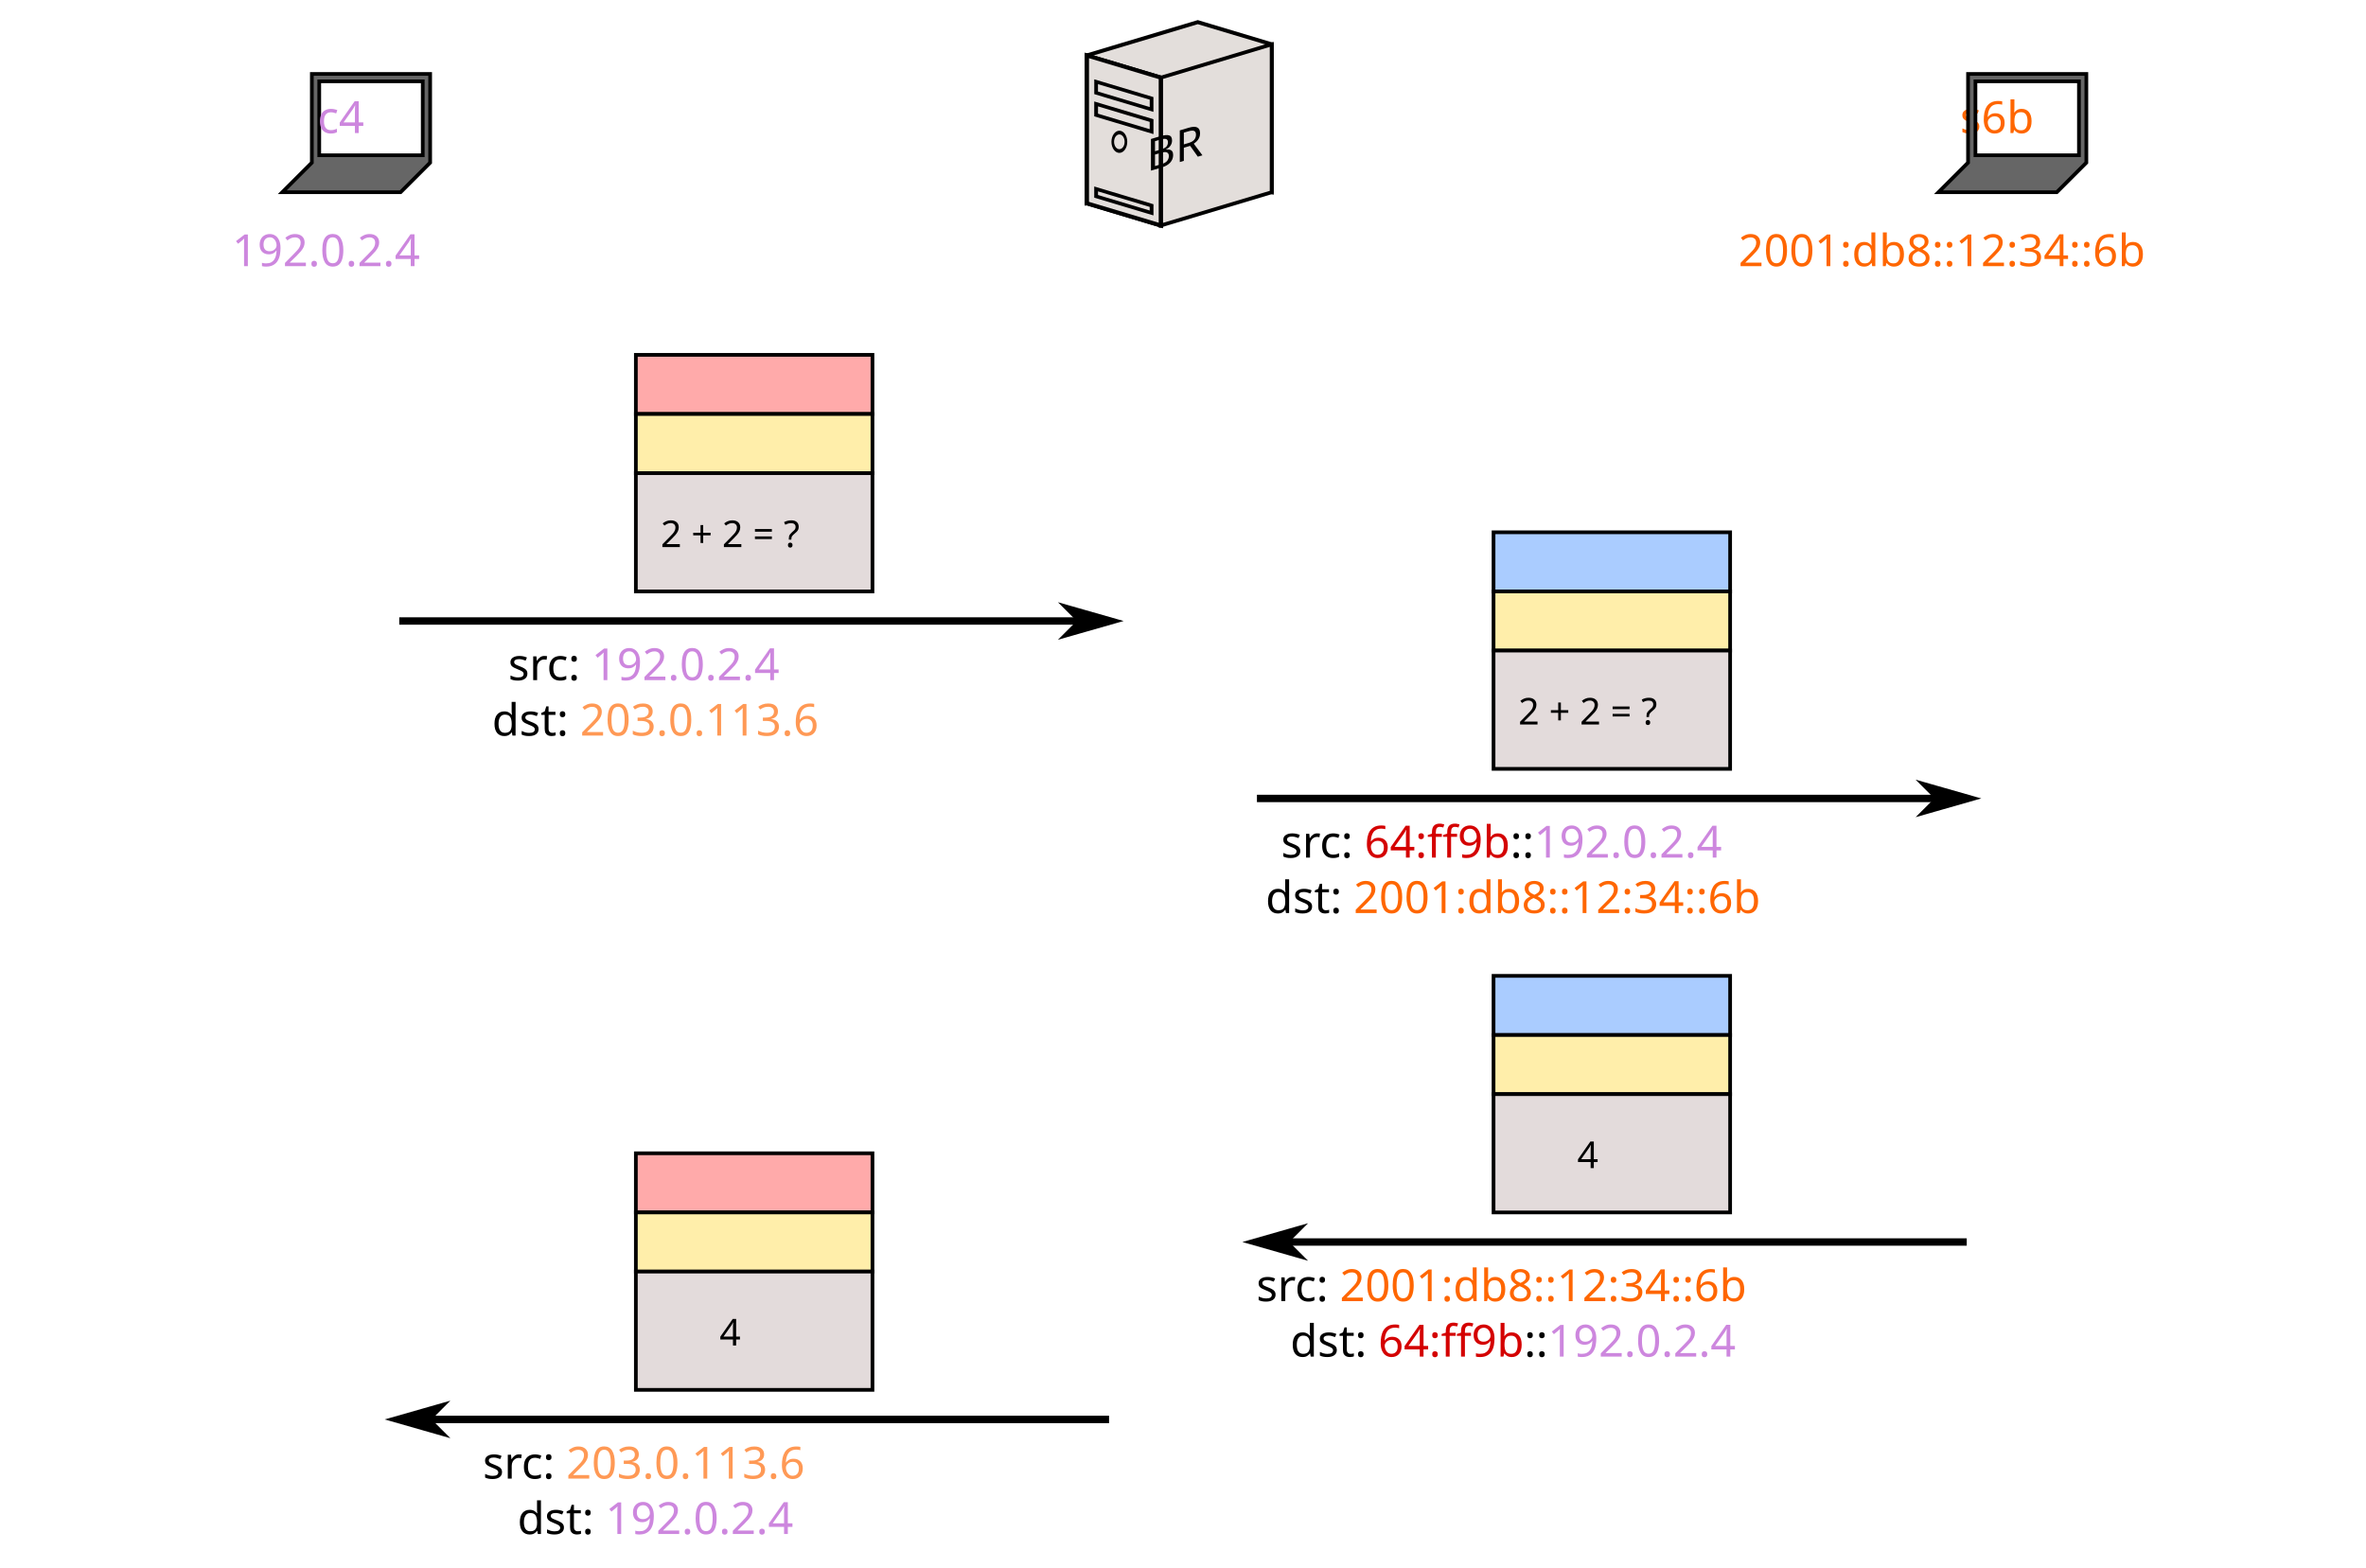
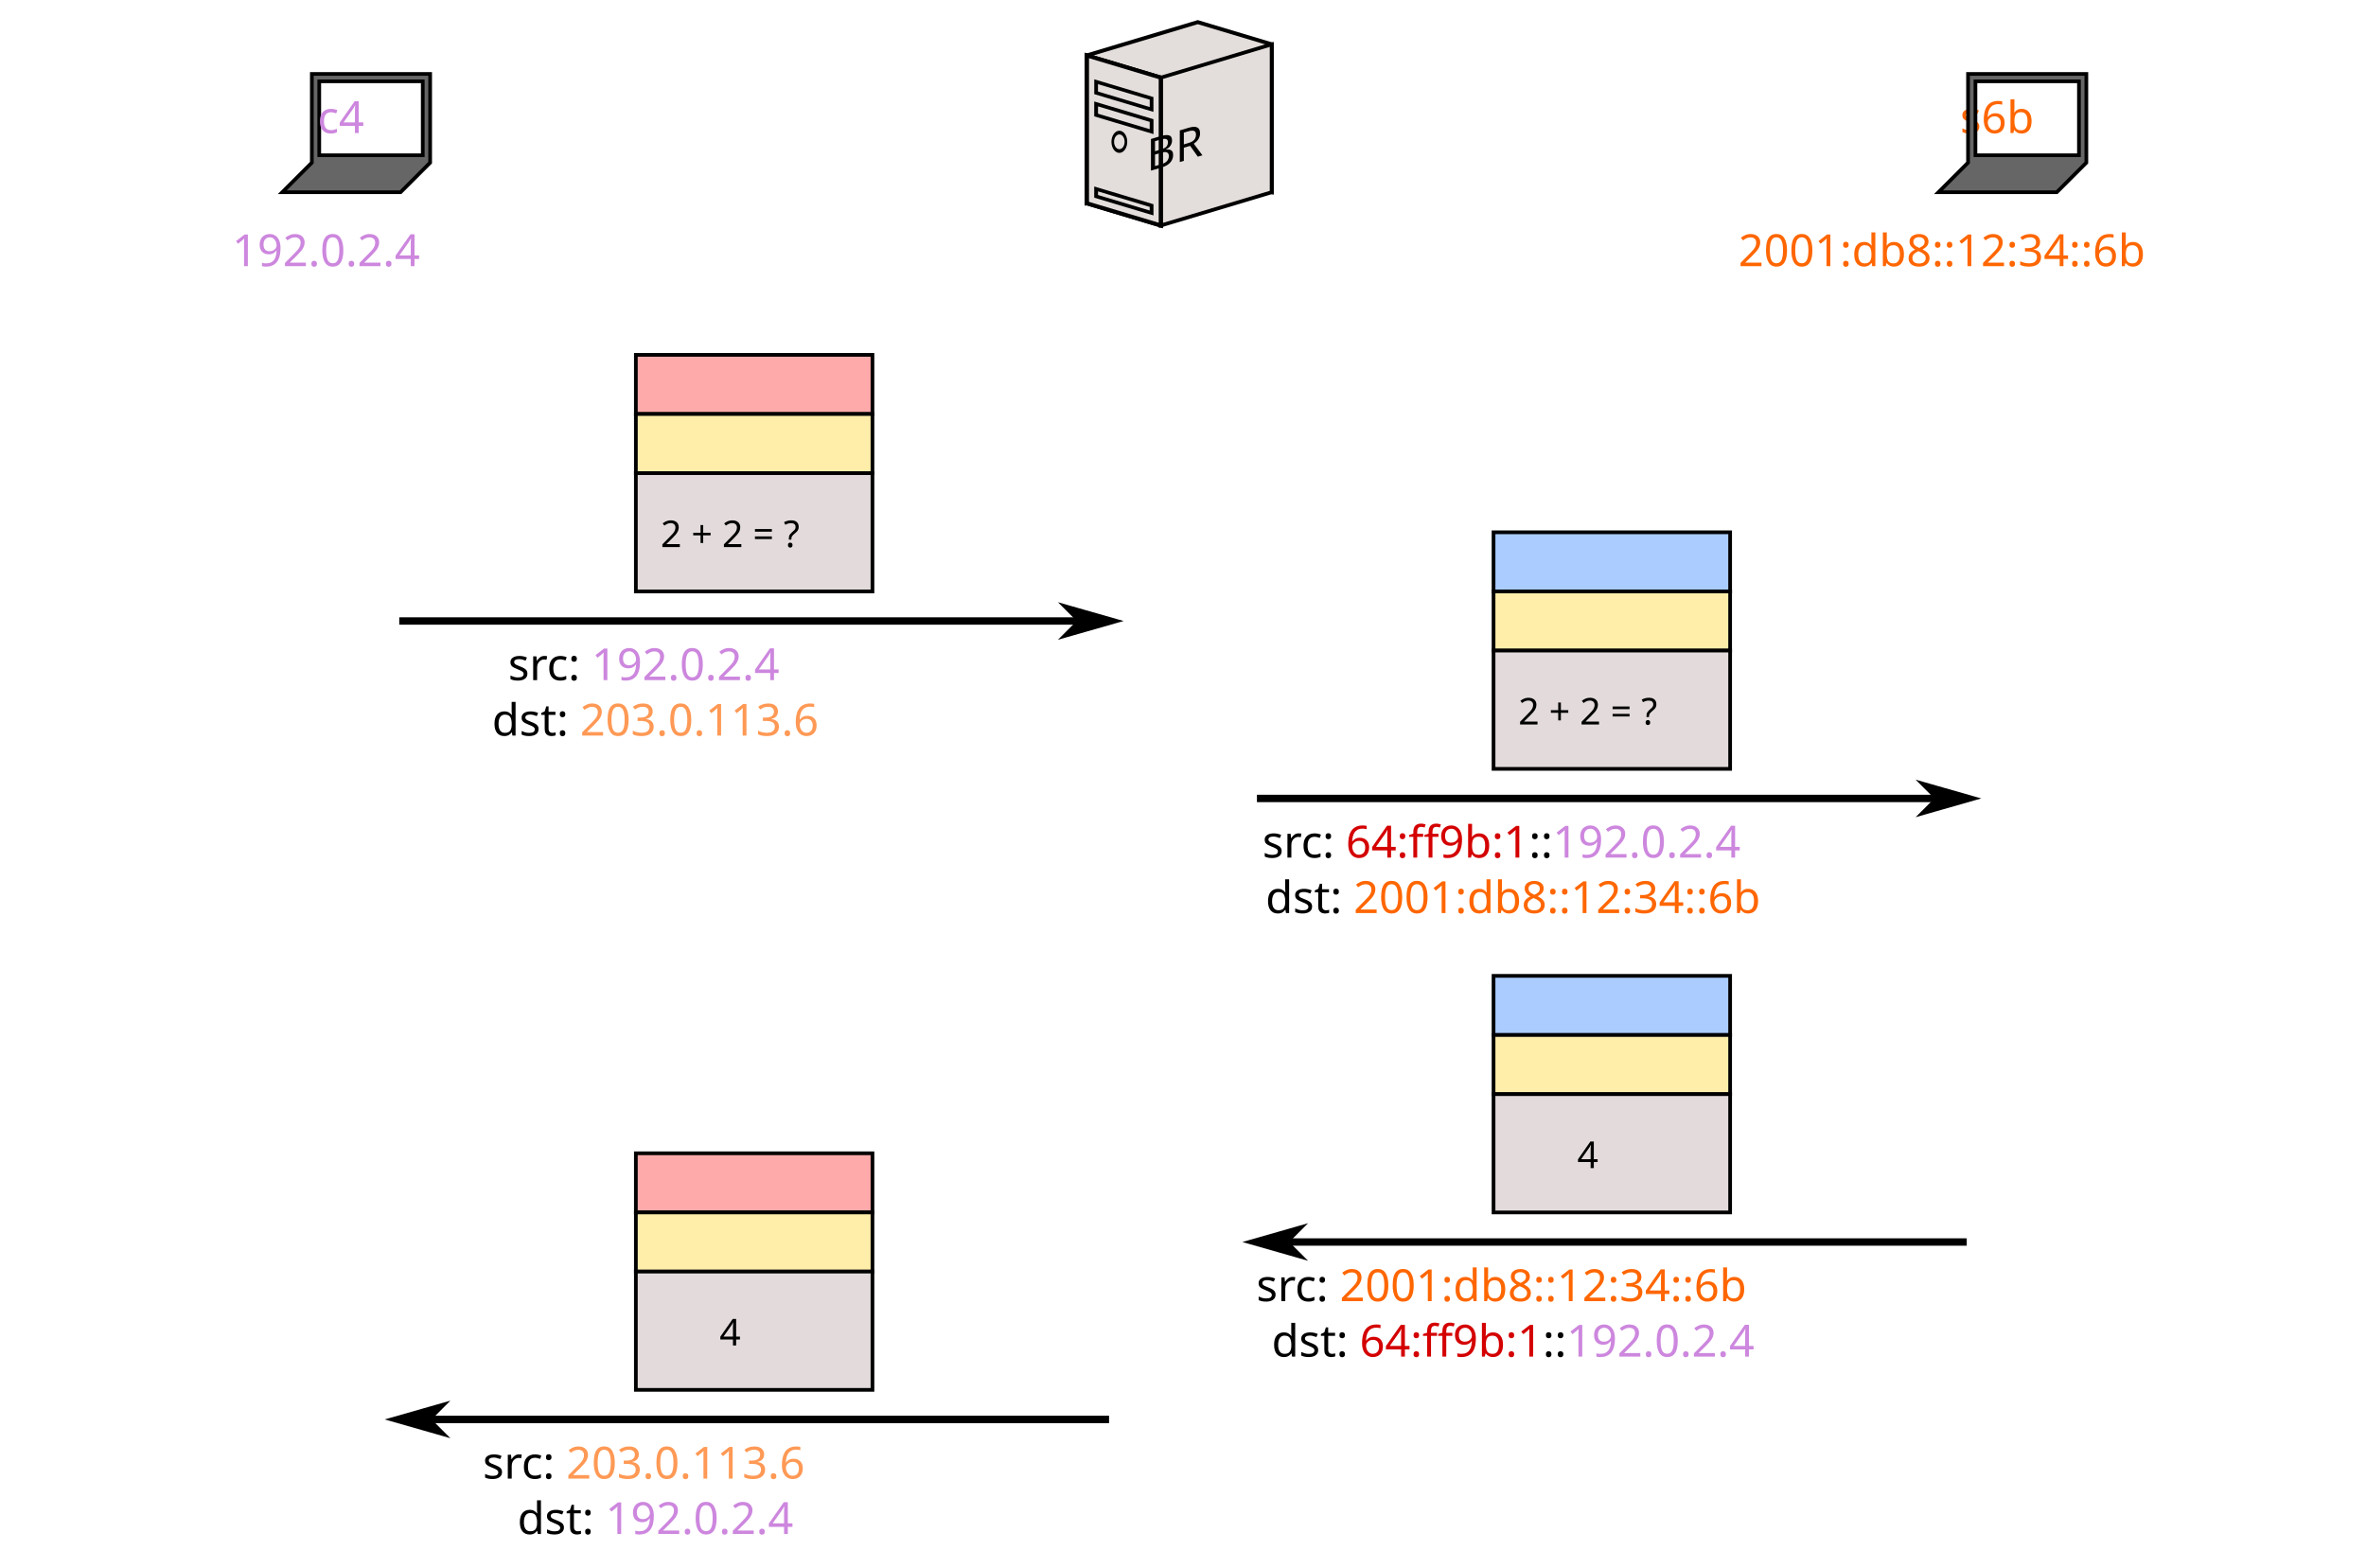
<svg xmlns="http://www.w3.org/2000/svg" xmlns:xlink="http://www.w3.org/1999/xlink" width="640" height="424" id="svg2" version="1.1">
  <defs id="defs4">
    <marker style="overflow:visible" id="marker1802" refX="0" refY="0" orient="auto">
      <path transform="matrix(0.4,0,0,0.4,4,0)" style="fill:#000000;fill-opacity:1;fill-rule:evenodd;stroke:#000000;stroke-width:1pt;stroke-opacity:1" d="M 0,0 5,-5 -12.5,0 5,5 Z" id="path1800" />
    </marker>
    <marker style="overflow:visible" id="Arrow1Mstart" refX="0" refY="0" orient="auto">
      <path transform="matrix(0.4,0,0,0.4,4,0)" style="fill:#000000;fill-opacity:1;fill-rule:evenodd;stroke:#000000;stroke-width:1pt;stroke-opacity:1" d="M 0,0 5,-5 -12.5,0 5,5 Z" id="path1326" />
    </marker>
    <marker style="overflow:visible" id="marker1092" refX="0" refY="0" orient="auto">
      <path transform="matrix(-0.4,0,0,-0.4,-4,0)" style="fill:#000000;fill-opacity:1;fill-rule:evenodd;stroke:#000000;stroke-width:1pt;stroke-opacity:1" d="M 0,0 5,-5 -12.5,0 5,5 Z" id="path1090" />
    </marker>
    <marker style="overflow:visible" id="Arrow1Mend" refX="0" refY="0" orient="auto">
      <path transform="matrix(-0.4,0,0,-0.4,-4,0)" style="fill:#000000;fill-opacity:1;fill-rule:evenodd;stroke:#000000;stroke-width:1pt;stroke-opacity:1" d="M 0,0 5,-5 -12.5,0 5,5 Z" id="path920" />
    </marker>
  </defs>
  <g id="layer1" transform="translate(0,-668.3622)" style="display:inline">
    <use x="0" y="0" xlink:href="#g1187" id="use1882" transform="translate(0,216)" width="100%" height="100%" />
    <use x="0" y="0" xlink:href="#g1192" id="use1644" transform="translate(0,120)" width="100%" height="100%" />
    <text xml:space="preserve" style="font-style:normal;font-weight:normal;line-height:0%;font-family:sans-serif;text-align:center;letter-spacing:0px;word-spacing:0px;text-anchor:middle;fill:#000000;fill-opacity:1;stroke:none" x="196" y="852.362" id="text4233">
      <tspan x="196" y="852.362" id="tspan4237" style="font-size:12px;line-height:1.25;font-family:sans-serif;fill:#000000">src: <tspan style="fill:#cd87de;fill-opacity:1" id="tspan930">192.0.2.4</tspan>
      </tspan>
      <tspan x="196" y="867.362" id="tspan4241" style="font-size:12px;line-height:1.25;font-family:sans-serif;fill:#000000">dst: <tspan style="fill:#ff9955;fill-opacity:1" id="tspan928">203.0.113.6</tspan>
      </tspan>
    </text>
    <path style="fill:none;stroke:#000000;stroke-width:2;stroke-linecap:butt;stroke-linejoin:miter;stroke-miterlimit:4;stroke-dasharray:none;stroke-opacity:1;marker-end:url(#Arrow1Mend)" d="m 108,836.362 c 58.097,0 122.667,0 192,0" id="path4243" />
    <path id="rect3143" style="fill:#666666;stroke:#000000;stroke-width:1;stroke-miterlimit:4;stroke-dasharray:none" d="m 84.354,688.362 v 24 l -8,8 h 32 l 8,-8 v -24 z m 2,2 h 28 v 20 H 86.354 Z" />
    <text xml:space="preserve" style="font-style:normal;font-weight:normal;font-size:12px;line-height:0%;font-family:sans-serif;text-align:center;letter-spacing:0px;word-spacing:0px;text-anchor:middle;display:inline;fill:#ff6600;fill-opacity:1;stroke:none" x="548" y="704.362" id="text3042">
      <tspan id="tspan3044" x="548" y="704.362" style="font-size:12px;line-height:1.25;font-family:sans-serif;text-align:center;text-anchor:middle;fill:#ff6600;fill-opacity:1">s6b</tspan>
    </text>
    <text id="text3141" y="704.362" x="100" style="font-style:normal;font-weight:normal;font-size:12px;line-height:0%;font-family:sans-serif;text-align:center;letter-spacing:0px;word-spacing:0px;text-anchor:middle;display:inline;fill:#cd87de;fill-opacity:1;stroke:none" xml:space="preserve">
      <tspan y="704.362" x="100" id="tspan3143" style="font-size:12px;line-height:1.25;font-family:sans-serif;text-align:center;text-anchor:middle;fill:#cd87de;fill-opacity:1">c4</tspan>
    </text>
    <g id="g997" transform="translate(2,5)">
      <g transform="translate(292,474.7244)" style="display:inline" id="g4244">
        <path id="rect4226" d="m 30,194.625 -30,9 v 40 l 30,-9 20,6 v -40 z" style="display:inline;fill:#e3dedb;stroke:#000000;stroke-width:1.057;stroke-miterlimit:4;stroke-dasharray:none;stroke-dashoffset:0;stroke-opacity:1" />
        <rect transform="matrix(1,0.3,0,1,0,-796.3622)" y="1000" x="0" height="40" width="20" id="rect4208" style="display:inline;fill:#ffe680;stroke:#000000;stroke-width:1.145;stroke-miterlimit:4;stroke-dasharray:none;stroke-dashoffset:0;stroke-opacity:1" />
        <rect style="display:inline;fill:#e3dedb;stroke:#000000;stroke-width:1.057;stroke-miterlimit:4;stroke-dasharray:none;stroke-dashoffset:0;stroke-opacity:1" id="rect4210" width="30" height="40" x="20" y="1012" transform="matrix(1,-0.3,0,1,0,-796.3622)" />
        <rect style="display:inline;fill:#e3dedb;stroke:#000000;stroke-width:1.145;stroke-miterlimit:4;stroke-dasharray:none;stroke-dashoffset:0;stroke-opacity:1" id="rect4234" width="20" height="40" x="0" y="1000" transform="matrix(1,0.3,0,1,0,-796.3622)" />
        <rect transform="skewY(16.69924)" y="210" x="2.5" height="3" width="15" id="rect4236" style="display:inline;fill:none;stroke:#000000;stroke-width:1.001;stroke-miterlimit:4;stroke-dasharray:none;stroke-dashoffset:0;stroke-opacity:1" />
        <rect style="display:inline;fill:none;stroke:#000000;stroke-width:1.022;stroke-miterlimit:4;stroke-dasharray:none;stroke-dashoffset:0;stroke-opacity:1" id="rect4238" width="15" height="3" x="2.5" y="216" transform="skewY(16.69924)" />
        <rect transform="skewY(16.69924)" y="239" x="2.5" height="2" width="15" id="rect4240" style="display:inline;fill:none;stroke:#000000;stroke-width:1.022;stroke-miterlimit:4;stroke-dasharray:none;stroke-dashoffset:0;stroke-opacity:1" />
        <circle transform="matrix(0.7130212,0,0,1,2.008852,0)" id="path4242" style="fill:none;stroke:#000000;stroke-width:1;stroke-miterlimit:4;stroke-dasharray:none;stroke-dashoffset:0;stroke-opacity:1" cx="9.5" cy="227" r="2.5" />
      </g>
      <text id="text3880" y="801.622" x="326.729" style="font-style:normal;font-weight:normal;font-size:12px;line-height:0%;font-family:sans-serif;text-align:center;letter-spacing:0px;word-spacing:0px;text-anchor:middle;display:inline;fill:#000000;fill-opacity:1;stroke:none;" xml:space="preserve" transform="skewY(-16.58)">
        <tspan y="801.622" x="326.729" id="tspan3882" style="line-height:1.25;font-family:sans-serif;text-align:center;text-anchor:middle;font-size:12px;">BR</tspan>
      </text>
    </g>
    <g id="g1187" transform="translate(0,-16)">
      <rect style="fill:#ffaaaa;fill-opacity:1;stroke:#000000;stroke-width:1;stroke-linecap:square;stroke-miterlimit:4;stroke-dasharray:none" id="rect894" width="64" height="16" x="172" y="780.362" />
      <rect style="fill:#ffeeaa;fill-opacity:1;stroke:#000000;stroke-width:1;stroke-linecap:square;stroke-miterlimit:4;stroke-dasharray:none" id="rect896" width="64" height="16" x="172" y="796.362" />
      <rect style="fill:#e3dbdb;fill-opacity:1;stroke:#000000;stroke-width:1;stroke-linecap:square;stroke-miterlimit:4;stroke-dasharray:none" id="rect898" width="64" height="32" x="172" y="812.362" />
    </g>
    <text xml:space="preserve" style="font-size:10px;line-height:1.25;font-family:sans-serif;text-align:center;text-anchor:middle" x="204" y="816.362" id="text902">
      <tspan id="tspan900" x="204" y="816.362">2 + 2 = ?</tspan>
    </text>
    <use x="0" y="0" xlink:href="#rect3143" id="use1036" transform="translate(448)" width="100%" height="100%" />
    <text xml:space="preserve" style="font-size:12px;line-height:1.25;font-family:sans-serif;text-align:center;text-anchor:middle;display:inline;fill:#ff6600;fill-opacity:1" x="544" y="740.362" id="text1235">
      <tspan id="tspan1233" x="544" y="740.362" style="font-size:12px;text-align:center;text-anchor:middle;fill:#ff6600;fill-opacity:1">2001:db8::12:34::6b<tspan style="font-size:12px;fill:#ff6600;fill-opacity:1" id="tspan984" />
      </tspan>
    </text>
    <text xml:space="preserve" style="font-size:12px;line-height:1.25;font-family:sans-serif;text-align:center;letter-spacing:0px;text-anchor:middle;fill:#cd87de;fill-opacity:1" x="96" y="740.362" id="text913">
      <tspan id="tspan911" x="96" y="740.362">192.0.2.4</tspan>
    </text>
    <text xml:space="preserve" style="font-style:normal;font-weight:normal;line-height:0%;font-family:sans-serif;text-align:center;letter-spacing:0px;word-spacing:0px;text-anchor:middle;fill:#000000;fill-opacity:1;stroke:none" x="428" y="900.362" id="text1074">
-       <tspan x="428" y="900.362" id="tspan1072" style="font-size:12px;line-height:1.25;font-family:sans-serif">src: <tspan style="fill:#d40000" id="tspan937">64:ff9b</tspan>::<tspan style="fill:#cd87de;fill-opacity:1" id="tspan939">192.0.2.4</tspan>
+       <tspan x="428" y="900.362" id="tspan1072" style="font-size:12px;line-height:1.25;font-family:sans-serif">src: <tspan style="fill:#d40000" id="tspan937">64:ff9b:1</tspan>::<tspan style="fill:#cd87de;fill-opacity:1" id="tspan939">192.0.2.4</tspan>
      </tspan>
      <tspan x="428" y="915.362" style="font-size:12px;line-height:1.25;font-family:sans-serif" id="tspan935">dst: <tspan style="fill:#ff6600;fill-opacity:1" id="tspan941">2001:db8::12:34::6b</tspan>
      </tspan>
    </text>
    <path style="fill:none;stroke:#000000;stroke-width:2;stroke-linecap:butt;stroke-linejoin:miter;stroke-miterlimit:4;stroke-dasharray:none;stroke-opacity:1;marker-end:url(#marker1092)" d="m 340,884.362 c 58.097,0 122.667,0 192,0" id="path1076" />
    <g id="g1192" transform="translate(4,-16)">
      <rect style="fill:#aaccff;fill-opacity:1;stroke:#000000;stroke-width:1;stroke-linecap:square;stroke-miterlimit:4;stroke-dasharray:none" id="rect1078" width="64" height="16" x="400" y="828.362" />
      <rect style="fill:#ffeeaa;fill-opacity:1;stroke:#000000;stroke-width:1;stroke-linecap:square;stroke-miterlimit:4;stroke-dasharray:none" id="rect1080" width="64" height="16" x="400" y="844.362" />
      <rect style="fill:#e3dbdb;fill-opacity:1;stroke:#000000;stroke-width:1;stroke-linecap:square;stroke-miterlimit:4;stroke-dasharray:none" id="rect1082" width="64" height="32" x="400" y="860.362" />
    </g>
    <text xml:space="preserve" style="font-size:10px;line-height:1.25;font-family:sans-serif;text-align:center;text-anchor:middle" x="436" y="864.362" id="text1086">
      <tspan id="tspan1084" x="436" y="864.362">2 + 2 = ?</tspan>
    </text>
    <text xml:space="preserve" style="font-style:normal;font-weight:normal;line-height:0%;font-family:sans-serif;text-align:center;letter-spacing:0px;word-spacing:0px;text-anchor:middle;fill:#000000;fill-opacity:1;stroke:none" x="428" y="1020.362" id="text1212">
      <tspan x="428" y="1020.362" id="tspan1210" style="font-size:12px;line-height:1.25;font-family:sans-serif">src: <tspan style="fill:#ff6600;fill-opacity:1" id="tspan952">2001:db8::12:34::6b</tspan>
      </tspan>
-       <tspan x="428" y="1035.362" style="font-size:12px;line-height:1.25;font-family:sans-serif" id="tspan946">dst: <tspan style="fill:#d40000" id="tspan948">64:ff9b</tspan>::<tspan style="fill:#cd87de;fill-opacity:1" id="tspan950">192.0.2.4</tspan>
+       <tspan x="428" y="1035.362" style="font-size:12px;line-height:1.25;font-family:sans-serif" id="tspan946">dst: <tspan style="fill:#d40000" id="tspan948">64:ff9b:1</tspan>::<tspan style="fill:#cd87de;fill-opacity:1" id="tspan950">192.0.2.4</tspan>
      </tspan>
    </text>
    <path style="fill:none;stroke:#000000;stroke-width:2;stroke-linecap:butt;stroke-linejoin:miter;stroke-miterlimit:4;stroke-dasharray:none;stroke-opacity:1;marker-start:url(#Arrow1Mstart)" d="m 340,1004.362 c 58.097,0 122.667,0 192,0" id="path1214" />
    <text xml:space="preserve" style="font-size:10px;line-height:1.25;font-family:sans-serif;text-align:center;text-anchor:middle" x="436" y="984.362" id="text1226">
      <tspan id="tspan1224" x="436" y="984.362">4</tspan>
    </text>
    <text xml:space="preserve" style="font-style:normal;font-weight:normal;line-height:0%;font-family:sans-serif;text-align:center;letter-spacing:0px;word-spacing:0px;text-anchor:middle;fill:#000000;fill-opacity:1;stroke:none" x="196" y="1068.362" id="text1676">
      <tspan x="196" y="1068.362" id="tspan1674" style="font-size:12px;line-height:1.25;font-family:sans-serif;fill:#000000">src: <tspan style="fill:#ff9955;fill-opacity:1" id="tspan961">203.0.113.6</tspan>
      </tspan>
      <tspan x="196" y="1083.362" style="font-size:12px;line-height:1.25;font-family:sans-serif;fill:#000000" id="tspan957">dst: <tspan style="fill:#cd87de;fill-opacity:1" id="tspan959">192.0.2.4</tspan>
      </tspan>
    </text>
    <path style="fill:none;stroke:#000000;stroke-width:2;stroke-linecap:butt;stroke-linejoin:miter;stroke-miterlimit:4;stroke-dasharray:none;stroke-opacity:1;marker-start:url(#marker1802)" d="m 108,1052.362 c 58.097,0 122.667,0 192,0" id="path1678" />
    <text xml:space="preserve" style="font-size:10px;line-height:1.25;font-family:sans-serif;text-align:center;text-anchor:middle" x="204" y="1032.362" id="text1690">
      <tspan id="tspan1688" x="204" y="1032.362">4</tspan>
    </text>
  </g>
</svg>
